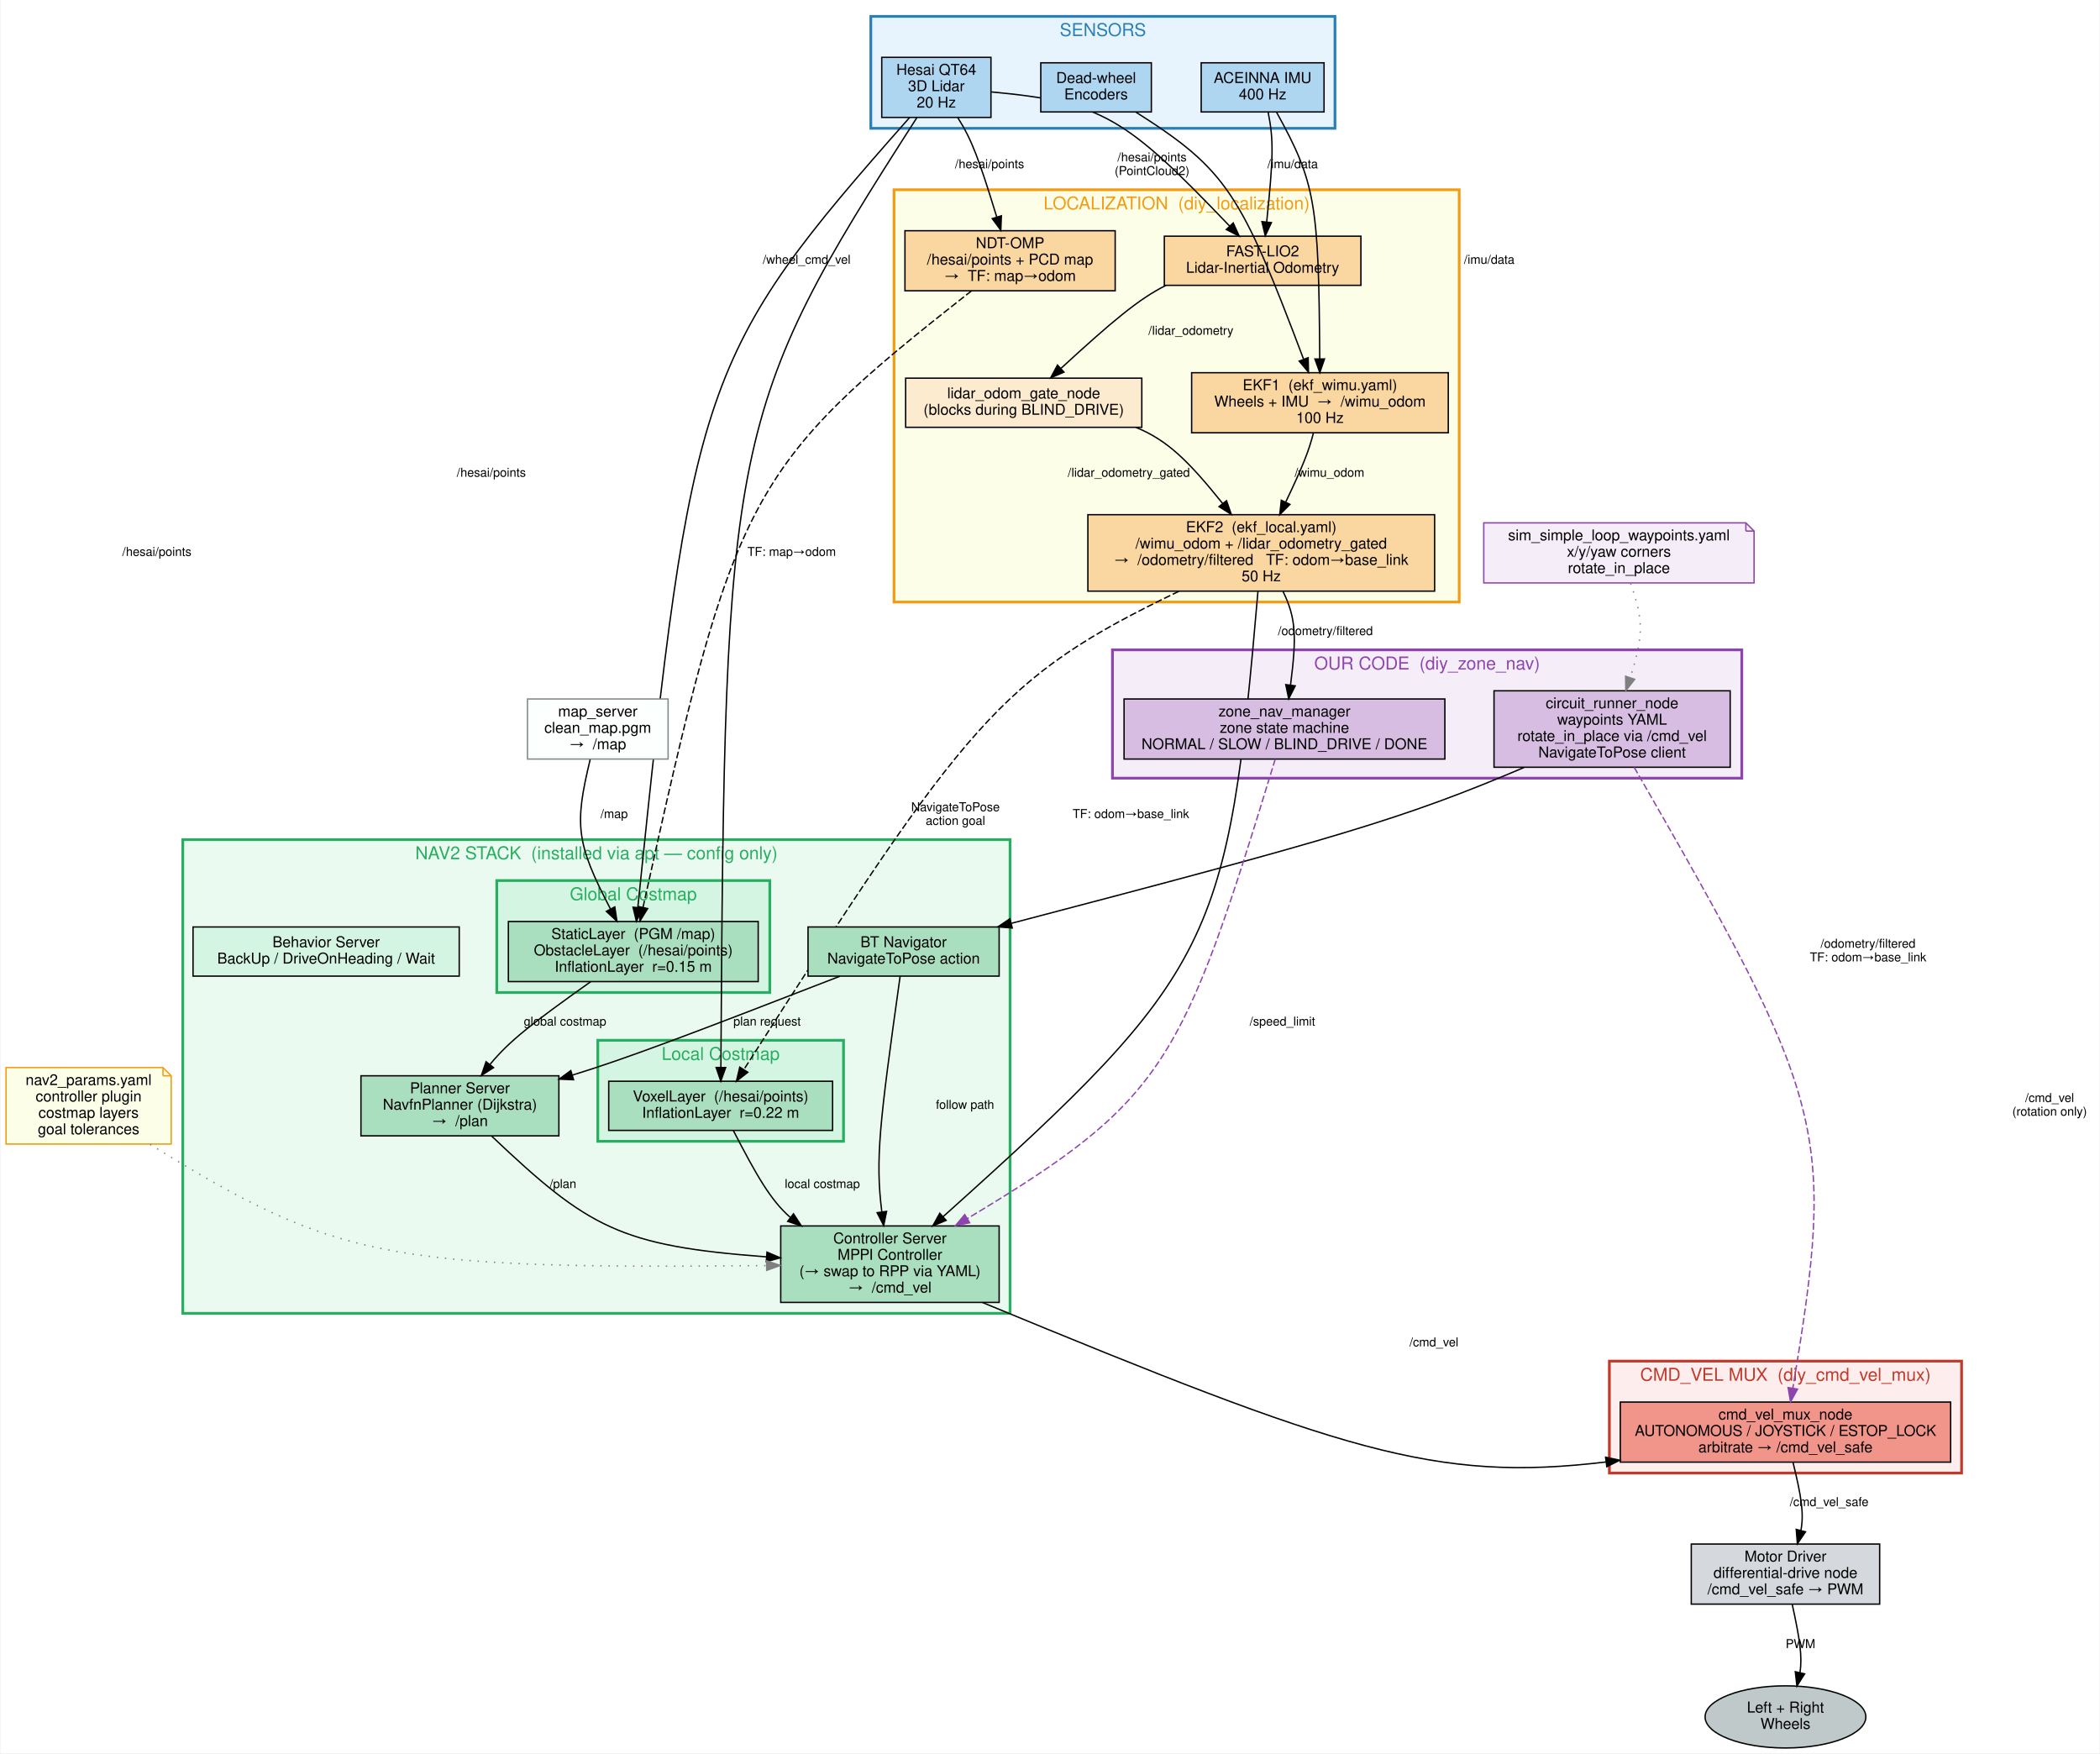
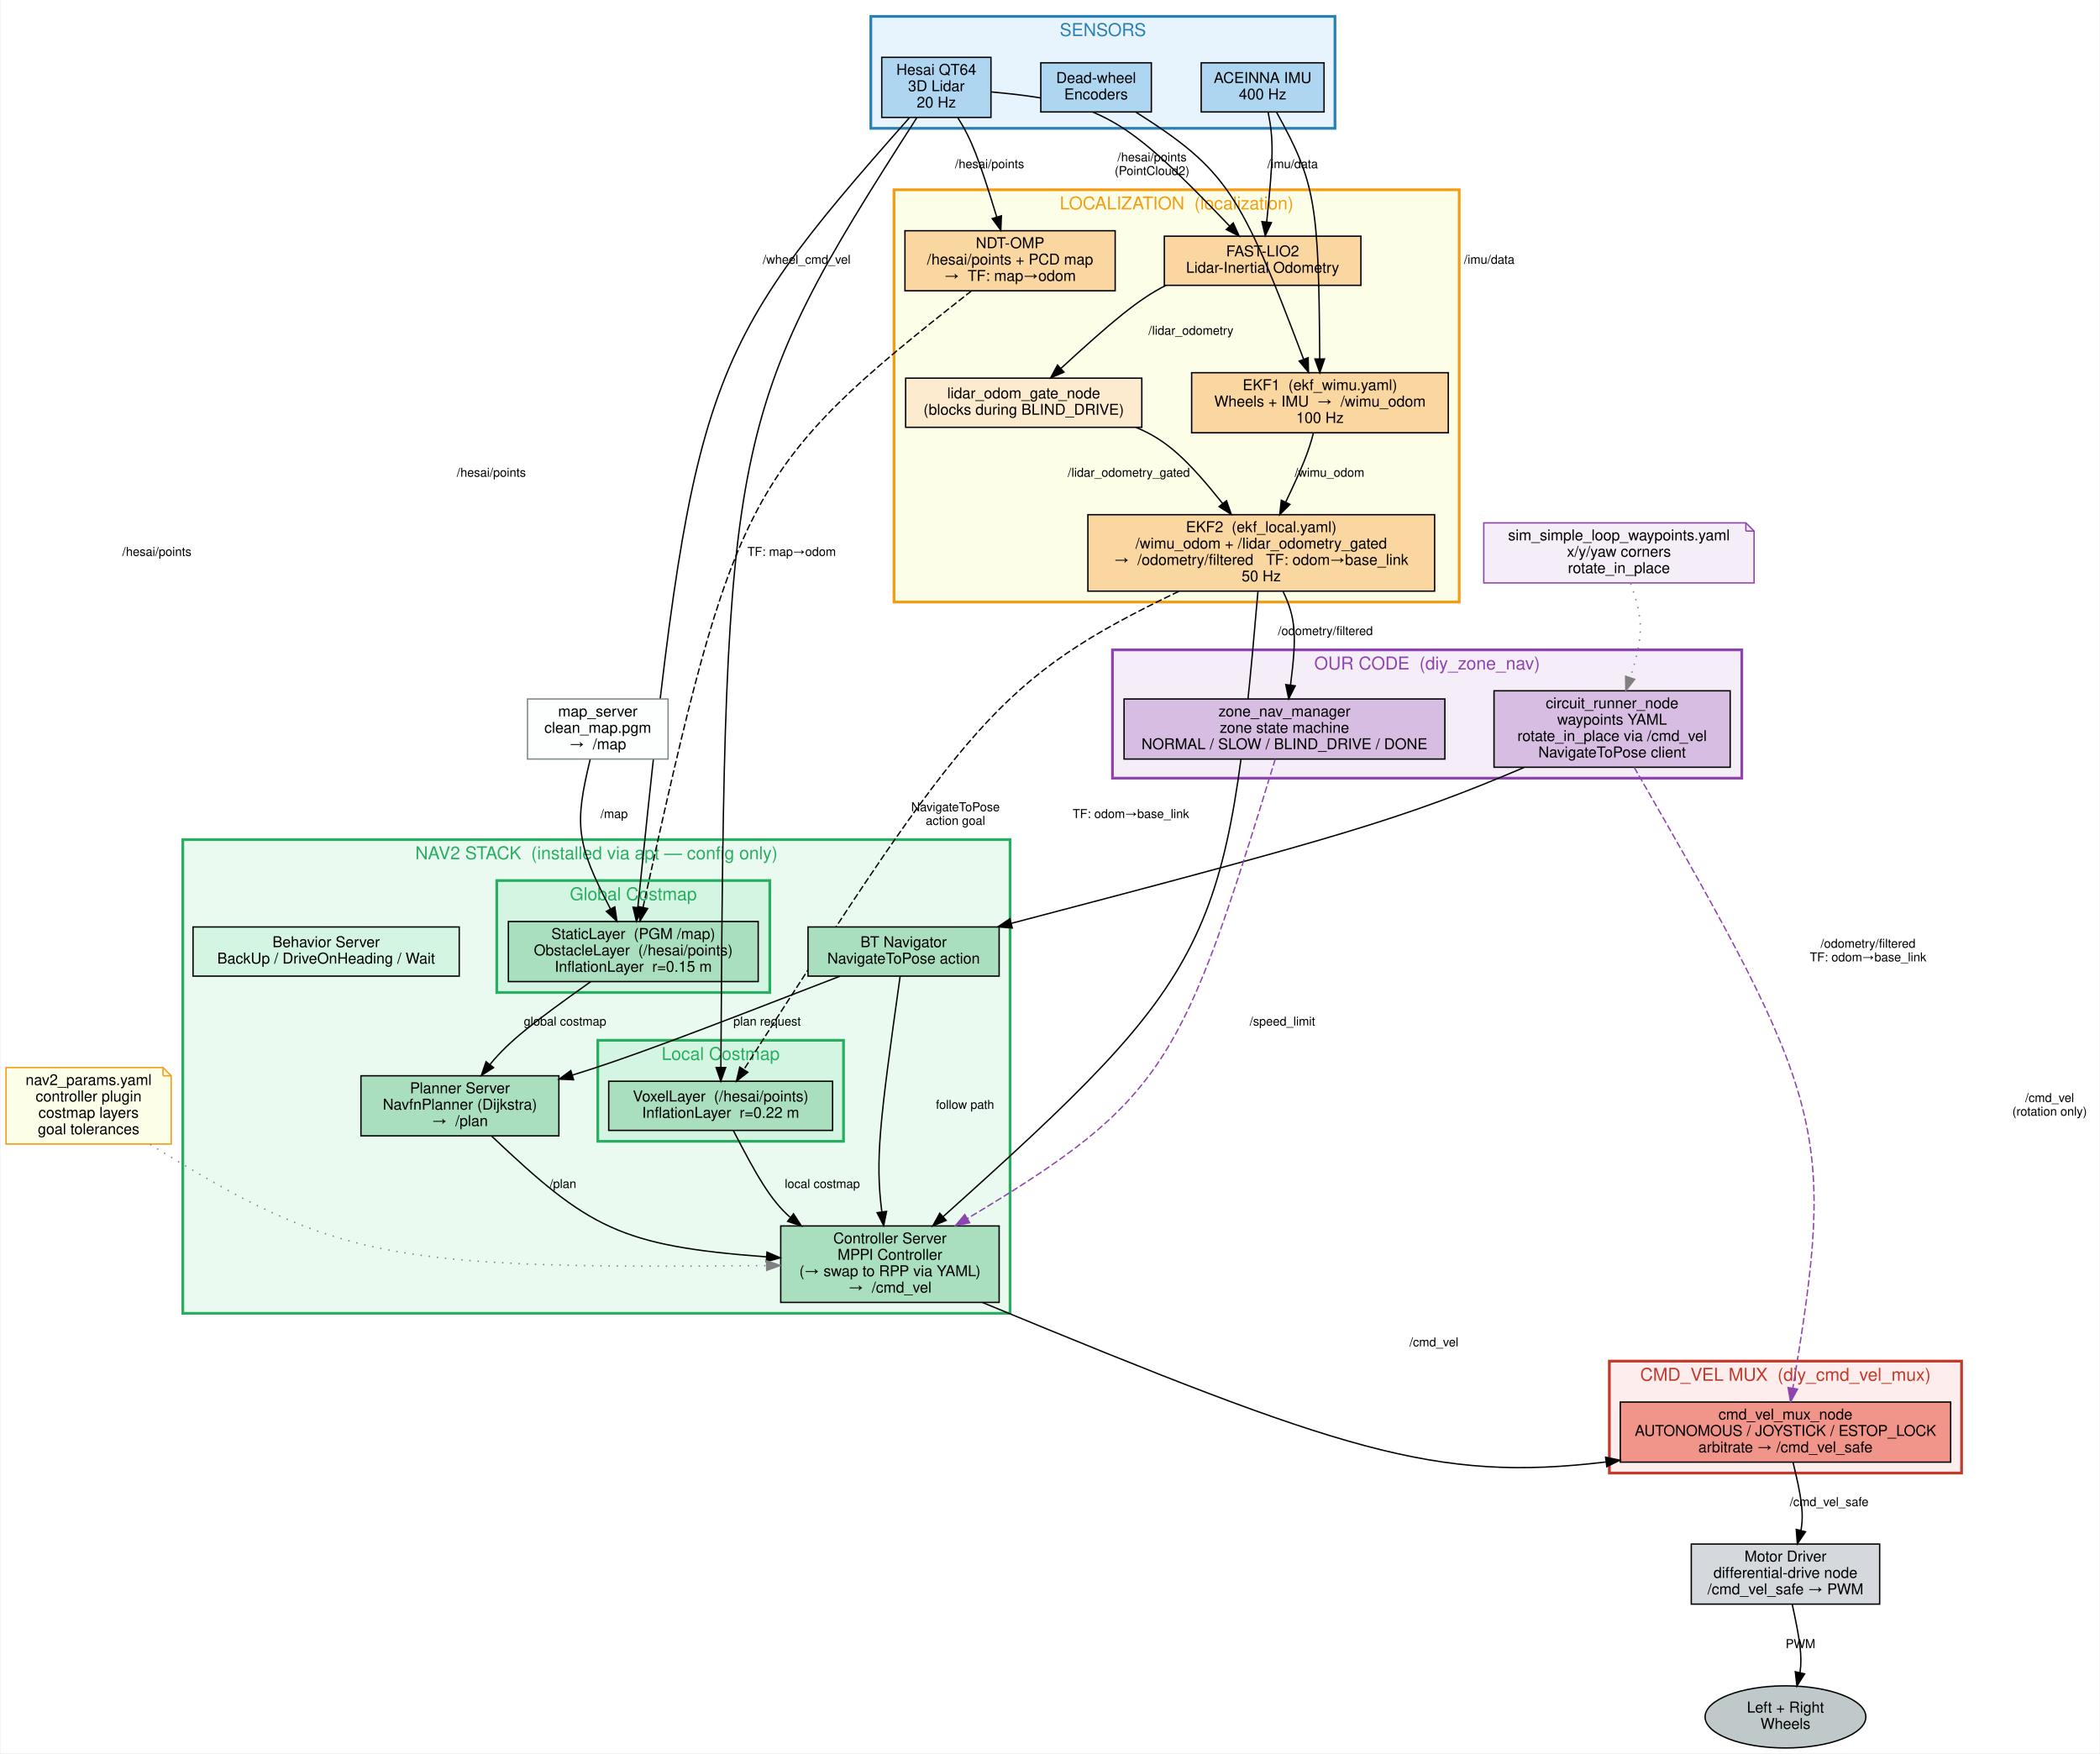
<svg xmlns="http://www.w3.org/2000/svg" width="1538pt" height="1284pt" viewBox="0.00 0.00 1537.50 1284.25">
  <g id="graph0" class="graph" transform="scale(1 1) rotate(0) translate(4 1280.25)">
    <polygon fill="white" stroke="transparent" points="-4,4 -4,-1280.25 1533.5,-1280.25 1533.5,4 -4,4" />
    <g id="clust1" class="cluster">
      <polygon fill="#e8f4fd" stroke="#2980b9" stroke-width="2" points="633.5,-1186.25 633.5,-1268.25 973.5,-1268.25 973.5,-1186.25 633.5,-1186.25" />
      <text text-anchor="middle" x="803.5" y="-1253.85" font-family="Helvetica,sans-Serif" font-size="13.00" fill="#2980b9">SENSORS</text>
    </g>
    <g id="clust2" class="cluster">
      <polygon fill="#fdfee8" stroke="#f39c12" stroke-width="2" points="650.5,-839.25 650.5,-1141.25 1064.5,-1141.25 1064.5,-839.25 650.5,-839.25" />
-       <text text-anchor="middle" x="857.5" y="-1126.85" font-family="Helvetica,sans-Serif" font-size="13.00" fill="#f39c12">LOCALIZATION  (diy_localization)</text>
+       <text text-anchor="middle" x="857.5" y="-1126.85" font-family="Helvetica,sans-Serif" font-size="13.00" fill="#f39c12">LOCALIZATION  (localization)</text>
    </g>
    <g id="clust3" class="cluster">
      <polygon fill="#eafaf1" stroke="#27ae60" stroke-width="2" points="129.5,-318.25 129.5,-665.25 735.5,-665.25 735.5,-318.25 129.5,-318.25" />
      <text text-anchor="middle" x="432.5" y="-650.85" font-family="Helvetica,sans-Serif" font-size="13.00" fill="#27ae60">NAV2 STACK  (installed via apt — config only)</text>
    </g>
    <g id="clust4" class="cluster">
      <polygon fill="#d5f5e3" stroke="#27ae60" stroke-width="2" points="359.5,-553.25 359.5,-635.25 559.5,-635.25 559.5,-553.25 359.5,-553.25" />
      <text text-anchor="middle" x="459.5" y="-620.85" font-family="Helvetica,sans-Serif" font-size="13.00" fill="#27ae60">Global Costmap</text>
    </g>
    <g id="clust5" class="cluster">
      <polygon fill="#d5f5e3" stroke="#27ae60" stroke-width="2" points="433.5,-444.25 433.5,-518.25 613.5,-518.25 613.5,-444.25 433.5,-444.25" />
      <text text-anchor="middle" x="523.5" y="-503.85" font-family="Helvetica,sans-Serif" font-size="13.00" fill="#27ae60">Local Costmap</text>
    </g>
    <g id="clust6" class="cluster">
      <polygon fill="#f5eef8" stroke="#8e44ad" stroke-width="2" points="810.5,-710.25 810.5,-804.25 1271.5,-804.25 1271.5,-710.25 810.5,-710.25" />
      <text text-anchor="middle" x="1041" y="-789.85" font-family="Helvetica,sans-Serif" font-size="13.00" fill="#8e44ad">OUR CODE  (diy_zone_nav)</text>
    </g>
    <g id="clust7" class="cluster">
      <polygon fill="#fdedec" stroke="#c0392b" stroke-width="2" points="1174.5,-201.25 1174.5,-283.25 1432.5,-283.25 1432.5,-201.25 1174.5,-201.25" />
      <text text-anchor="middle" x="1303.5" y="-268.85" font-family="Helvetica,sans-Serif" font-size="13.00" fill="#c0392b">CMD_VEL MUX  (diy_cmd_vel_mux)</text>
    </g>
    <g id="node1" class="node">
      <polygon fill="#aed6f1" stroke="black" points="721.5,-1238.25 641.5,-1238.25 641.5,-1194.25 721.5,-1194.25 721.5,-1238.25" />
      <text text-anchor="middle" x="681.5" y="-1225.45" font-family="Helvetica,sans-Serif" font-size="11.00">Hesai QT64</text>
      <text text-anchor="middle" x="681.5" y="-1213.45" font-family="Helvetica,sans-Serif" font-size="11.00">3D Lidar</text>
      <text text-anchor="middle" x="681.5" y="-1201.45" font-family="Helvetica,sans-Serif" font-size="11.00">20 Hz</text>
    </g>
    <g id="node4" class="node">
      <polygon fill="#fad7a0" stroke="black" points="992.5,-1107.25 848.5,-1107.25 848.5,-1071.25 992.5,-1071.25 992.5,-1107.25" />
      <text text-anchor="middle" x="920.5" y="-1092.45" font-family="Helvetica,sans-Serif" font-size="11.00">FAST-LIO2</text>
      <text text-anchor="middle" x="920.5" y="-1080.45" font-family="Helvetica,sans-Serif" font-size="11.00">Lidar-Inertial Odometry</text>
    </g>
    <g id="edge1" class="edge">
      <path fill="none" stroke="black" d="M721.58,-1212.94C802.96,-1205.36 819.75,-1194.65 896.25,-1114.73" />
      <polygon fill="black" stroke="black" points="898.97,-1116.95 903.34,-1107.3 893.9,-1112.11 898.97,-1116.95" />
      <text text-anchor="middle" x="839.5" y="-1162.05" font-family="Helvetica,sans-Serif" font-size="9.00">/hesai/points</text>
      <text text-anchor="middle" x="839.5" y="-1152.05" font-family="Helvetica,sans-Serif" font-size="9.00">(PointCloud2)</text>
    </g>
    <g id="node7" class="node">
      <polygon fill="#fad7a0" stroke="black" points="812.5,-1111.25 658.5,-1111.25 658.5,-1067.25 812.5,-1067.25 812.5,-1111.25" />
      <text text-anchor="middle" x="735.5" y="-1098.45" font-family="Helvetica,sans-Serif" font-size="11.00">NDT-OMP</text>
      <text text-anchor="middle" x="735.5" y="-1086.45" font-family="Helvetica,sans-Serif" font-size="11.00">/hesai/points + PCD map</text>
      <text text-anchor="middle" x="735.5" y="-1074.45" font-family="Helvetica,sans-Serif" font-size="11.00">→  TF: map→odom</text>
    </g>
    <g id="edge8" class="edge">
      <path fill="none" stroke="black" d="M697.18,-1194.07C707.37,-1178.14 712.69,-1163.78 725.72,-1121.38" />
      <polygon fill="black" stroke="black" points="729.14,-1122.17 728.72,-1111.58 722.44,-1120.12 729.14,-1122.17" />
      <text text-anchor="middle" x="720.5" y="-1157.05" font-family="Helvetica,sans-Serif" font-size="9.00">/hesai/points</text>
    </g>
    <g id="node9" class="node">
      <polygon fill="#a9dfbf" stroke="black" points="551,-605.25 368,-605.25 368,-561.25 551,-561.25 551,-605.25" />
      <text text-anchor="middle" x="459.5" y="-592.45" font-family="Helvetica,sans-Serif" font-size="11.00">StaticLayer  (PGM /map)</text>
      <text text-anchor="middle" x="459.5" y="-580.45" font-family="Helvetica,sans-Serif" font-size="11.00">ObstacleLayer  (/hesai/points)</text>
      <text text-anchor="middle" x="459.5" y="-568.45" font-family="Helvetica,sans-Serif" font-size="11.00">InflationLayer  r=0.15 m</text>
    </g>
    <g id="edge11" class="edge">
      <path fill="none" stroke="black" d="M661.96,-1194.23C507.98,-1020.29 502.36,-1000.66 462.8,-615.48" />
      <polygon fill="black" stroke="black" points="466.28,-615.03 461.77,-605.44 459.31,-615.74 466.28,-615.03" />
      <text text-anchor="middle" x="355.5" y="-931.05" font-family="Helvetica,sans-Serif" font-size="9.00">/hesai/points</text>
    </g>
    <g id="node10" class="node">
      <polygon fill="#a9dfbf" stroke="black" points="605.5,-488.25 441.5,-488.25 441.5,-452.25 605.5,-452.25 605.5,-488.25" />
      <text text-anchor="middle" x="523.5" y="-473.45" font-family="Helvetica,sans-Serif" font-size="11.00">VoxelLayer  (/hesai/points)</text>
      <text text-anchor="middle" x="523.5" y="-461.45" font-family="Helvetica,sans-Serif" font-size="11.00">InflationLayer  r=0.22 m</text>
    </g>
    <g id="edge12" class="edge">
      <path fill="none" stroke="black" d="M667.21,-1194.04C529.34,-979.32 526.54,-960.18 523.67,-498.6" />
      <polygon fill="black" stroke="black" points="527.17,-498.29 523.61,-488.31 520.17,-498.33 527.17,-498.29" />
      <text text-anchor="middle" x="110.5" y="-873.05" font-family="Helvetica,sans-Serif" font-size="9.00">/hesai/points</text>
    </g>
    <g id="node2" class="node">
      <polygon fill="#aed6f1" stroke="black" points="965.5,-1234.25 875.5,-1234.25 875.5,-1198.25 965.5,-1198.25 965.5,-1234.25" />
      <text text-anchor="middle" x="920.5" y="-1219.45" font-family="Helvetica,sans-Serif" font-size="11.00">ACEINNA IMU</text>
      <text text-anchor="middle" x="920.5" y="-1207.45" font-family="Helvetica,sans-Serif" font-size="11.00">400 Hz</text>
    </g>
    <g id="edge2" class="edge">
      <path fill="none" stroke="black" d="M924.5,-1198.25C928.69,-1177.38 928.35,-1165.12 923.47,-1117.59" />
      <polygon fill="black" stroke="black" points="926.95,-1117.18 922.43,-1107.6 919.98,-1117.91 926.95,-1117.18" />
      <text text-anchor="middle" x="942.5" y="-1157.05" font-family="Helvetica,sans-Serif" font-size="9.00">/imu/data</text>
    </g>
    <g id="node5" class="node">
      <polygon fill="#fad7a0" stroke="black" points="1056.5,-1007.25 868.5,-1007.25 868.5,-963.25 1056.5,-963.25 1056.5,-1007.25" />
      <text text-anchor="middle" x="962.5" y="-994.45" font-family="Helvetica,sans-Serif" font-size="11.00">EKF1  (ekf_wimu.yaml)</text>
      <text text-anchor="middle" x="962.5" y="-982.45" font-family="Helvetica,sans-Serif" font-size="11.00">Wheels + IMU  →  /wimu_odom</text>
      <text text-anchor="middle" x="962.5" y="-970.45" font-family="Helvetica,sans-Serif" font-size="11.00">100 Hz</text>
    </g>
    <g id="edge3" class="edge">
      <path fill="none" stroke="black" d="M930.65,-1198.15C959.26,-1146.38 961.62,-1131.29 962.33,-1017.51" />
      <polygon fill="black" stroke="black" points="965.83,-1017.32 962.39,-1007.3 958.83,-1017.28 965.83,-1017.32" />
      <text text-anchor="middle" x="1086.5" y="-1087.05" font-family="Helvetica,sans-Serif" font-size="9.00">/imu/data</text>
    </g>
    <g id="node3" class="node">
      <polygon fill="#aed6f1" stroke="black" points="839,-1234.25 758,-1234.25 758,-1198.25 839,-1198.25 839,-1234.25" />
      <text text-anchor="middle" x="798.5" y="-1219.45" font-family="Helvetica,sans-Serif" font-size="11.00">Dead-wheel</text>
      <text text-anchor="middle" x="798.5" y="-1207.45" font-family="Helvetica,sans-Serif" font-size="11.00">Encoders</text>
    </g>
    <g id="edge4" class="edge">
      <path fill="none" stroke="black" d="M827.62,-1198.15C894.31,-1155.82 904.56,-1138.76 950.44,-1017.33" />
      <polygon fill="black" stroke="black" points="953.84,-1018.21 954.1,-1007.62 947.29,-1015.74 953.84,-1018.21" />
      <text text-anchor="middle" x="586.5" y="-1087.05" font-family="Helvetica,sans-Serif" font-size="9.00">/wheel_cmd_vel</text>
    </g>
    <g id="node8" class="node">
      <polygon fill="#fdebd0" stroke="black" points="832,-1003.25 659,-1003.25 659,-967.25 832,-967.25 832,-1003.25" />
      <text text-anchor="middle" x="745.5" y="-988.45" font-family="Helvetica,sans-Serif" font-size="11.00">lidar_odom_gate_node</text>
      <text text-anchor="middle" x="745.5" y="-976.45" font-family="Helvetica,sans-Serif" font-size="11.00">(blocks during BLIND_DRIVE)</text>
    </g>
    <g id="edge5" class="edge">
      <path fill="none" stroke="black" d="M849.67,-1071.21C829.78,-1061.33 809.94,-1044.52 772.88,-1010.52" />
      <polygon fill="black" stroke="black" points="774.97,-1007.68 765.24,-1003.49 770.23,-1012.84 774.97,-1007.68" />
      <text text-anchor="middle" x="868" y="-1035.05" font-family="Helvetica,sans-Serif" font-size="9.00">/lidar_odometry</text>
    </g>
    <g id="node6" class="node">
      <polygon fill="#fad7a0" stroke="black" points="1046.5,-903.25 792.5,-903.25 792.5,-847.25 1046.5,-847.25 1046.5,-903.25" />
      <text text-anchor="middle" x="919.5" y="-890.45" font-family="Helvetica,sans-Serif" font-size="11.00">EKF2  (ekf_local.yaml)</text>
      <text text-anchor="middle" x="919.5" y="-878.45" font-family="Helvetica,sans-Serif" font-size="11.00">/wimu_odom + /lidar_odometry_gated</text>
      <text text-anchor="middle" x="919.5" y="-866.45" font-family="Helvetica,sans-Serif" font-size="11.00">→  /odometry/filtered   TF: odom→base_link</text>
      <text text-anchor="middle" x="919.5" y="-854.45" font-family="Helvetica,sans-Serif" font-size="11.00">50 Hz</text>
    </g>
    <g id="edge7" class="edge">
      <path fill="none" stroke="black" d="M957.74,-963.2C954.3,-949.61 949.83,-938.59 937.37,-912.37" />
      <polygon fill="black" stroke="black" points="940.51,-910.81 933.04,-903.3 934.19,-913.83 940.51,-910.81" />
      <text text-anchor="middle" x="969.5" y="-931.05" font-family="Helvetica,sans-Serif" font-size="9.00">/wimu_odom</text>
    </g>
    <g id="edge14" class="edge">
      <path fill="none" stroke="black" stroke-dasharray="5,2" d="M859.13,-847.11C727.35,-783.86 703.6,-751.45 540.65,-497.05" />
      <polygon fill="black" stroke="black" points="543.39,-494.83 535.05,-488.29 537.49,-498.6 543.39,-494.83" />
      <text text-anchor="middle" x="824" y="-681.05" font-family="Helvetica,sans-Serif" font-size="9.00">TF: odom→base_link</text>
    </g>
    <g id="node12" class="node">
      <polygon fill="#a9dfbf" stroke="black" points="727.5,-382.25 567.5,-382.25 567.5,-326.25 727.5,-326.25 727.5,-382.25" />
      <text text-anchor="middle" x="647.5" y="-369.45" font-family="Helvetica,sans-Serif" font-size="11.00">Controller Server</text>
      <text text-anchor="middle" x="647.5" y="-357.45" font-family="Helvetica,sans-Serif" font-size="11.00">MPPI Controller</text>
      <text text-anchor="middle" x="647.5" y="-345.45" font-family="Helvetica,sans-Serif" font-size="11.00">(→ swap to RPP via YAML)</text>
      <text text-anchor="middle" x="647.5" y="-333.45" font-family="Helvetica,sans-Serif" font-size="11.00">→  /cmd_vel</text>
    </g>
    <g id="edge13" class="edge">
      <path fill="none" stroke="black" d="M917.08,-847.05C894.86,-589.51 886.76,-568.6 686.4,-389.02" />
      <polygon fill="black" stroke="black" points="688.67,-386.35 678.88,-382.28 684,-391.56 688.67,-386.35" />
      <text text-anchor="middle" x="1364" y="-586.05" font-family="Helvetica,sans-Serif" font-size="9.00">/odometry/filtered</text>
      <text text-anchor="middle" x="1364" y="-576.05" font-family="Helvetica,sans-Serif" font-size="9.00">TF: odom→base_link</text>
    </g>
    <g id="node16" class="node">
      <polygon fill="#d7bde2" stroke="black" points="1054,-768.25 819,-768.25 819,-724.25 1054,-724.25 1054,-768.25" />
      <text text-anchor="middle" x="936.5" y="-755.45" font-family="Helvetica,sans-Serif" font-size="11.00">zone_nav_manager</text>
      <text text-anchor="middle" x="936.5" y="-743.45" font-family="Helvetica,sans-Serif" font-size="11.00">zone state machine</text>
      <text text-anchor="middle" x="936.5" y="-731.45" font-family="Helvetica,sans-Serif" font-size="11.00">NORMAL / SLOW / BLIND_DRIVE / DONE</text>
    </g>
    <g id="edge23" class="edge">
      <path fill="none" stroke="black" d="M935.44,-847.07C944.91,-827.61 945.51,-814.21 940.95,-778.53" />
      <polygon fill="black" stroke="black" points="944.39,-777.87 939.61,-768.42 937.45,-778.79 944.39,-777.87" />
      <text text-anchor="middle" x="966.5" y="-815.05" font-family="Helvetica,sans-Serif" font-size="9.00">/odometry/filtered</text>
    </g>
    <g id="edge9" class="edge">
      <path fill="none" stroke="black" stroke-dasharray="5,2" d="M707.25,-1067.19C542.3,-937.85 533.37,-918.01 466.64,-615.67" />
      <polygon fill="black" stroke="black" points="470.02,-614.73 464.45,-605.72 463.18,-616.24 470.02,-614.73" />
      <text text-anchor="middle" x="575.5" y="-873.05" font-family="Helvetica,sans-Serif" font-size="9.00">TF: map→odom</text>
    </g>
    <g id="edge6" class="edge">
      <path fill="none" stroke="black" d="M827.68,-967.22C850.57,-957.87 865.92,-942.96 891.25,-911.41" />
      <polygon fill="black" stroke="black" points="894.05,-913.5 897.54,-903.5 888.57,-909.15 894.05,-913.5" />
      <text text-anchor="middle" x="822.5" y="-931.05" font-family="Helvetica,sans-Serif" font-size="9.00">/lidar_odometry_gated</text>
    </g>
    <g id="node11" class="node">
      <polygon fill="#a9dfbf" stroke="black" points="405,-492.25 260,-492.25 260,-448.25 405,-448.25 405,-492.25" />
      <text text-anchor="middle" x="332.5" y="-479.45" font-family="Helvetica,sans-Serif" font-size="11.00">Planner Server</text>
      <text text-anchor="middle" x="332.5" y="-467.45" font-family="Helvetica,sans-Serif" font-size="11.00">NavfnPlanner (Dijkstra)</text>
      <text text-anchor="middle" x="332.5" y="-455.45" font-family="Helvetica,sans-Serif" font-size="11.00">→  /plan</text>
    </g>
    <g id="edge15" class="edge">
      <path fill="none" stroke="black" d="M428.3,-561.18C384.53,-530.06 368.73,-517.7 354.66,-500.73" />
      <polygon fill="black" stroke="black" points="357.15,-498.23 348.22,-492.52 351.64,-502.55 357.15,-498.23" />
      <text text-anchor="middle" x="409.5" y="-529.05" font-family="Helvetica,sans-Serif" font-size="9.00">global costmap</text>
    </g>
    <g id="edge16" class="edge">
      <path fill="none" stroke="black" d="M532.74,-452.24C549.97,-418.89 560.17,-401.13 574.3,-388.7" />
      <polygon fill="black" stroke="black" points="576.85,-391.16 582.63,-382.28 572.58,-385.61 576.85,-391.16" />
      <text text-anchor="middle" x="598" y="-410.05" font-family="Helvetica,sans-Serif" font-size="9.00">local costmap</text>
    </g>
    <g id="edge17" class="edge">
      <path fill="none" stroke="black" d="M355.77,-448.03C426.7,-380.87 449.63,-367.64 556.86,-359.63" />
      <polygon fill="black" stroke="black" points="557.43,-363.1 567.15,-358.9 556.93,-356.12 557.43,-363.1" />
      <text text-anchor="middle" x="408" y="-410.05" font-family="Helvetica,sans-Serif" font-size="9.00">/plan</text>
    </g>
    <g id="node17" class="node">
      <polygon fill="#f1948a" stroke="black" points="1424.5,-253.25 1182.5,-253.25 1182.5,-209.25 1424.5,-209.25 1424.5,-253.25" />
      <text text-anchor="middle" x="1303.5" y="-240.45" font-family="Helvetica,sans-Serif" font-size="11.00">cmd_vel_mux_node</text>
      <text text-anchor="middle" x="1303.5" y="-228.45" font-family="Helvetica,sans-Serif" font-size="11.00">AUTONOMOUS / JOYSTICK / ESTOP_LOCK</text>
      <text text-anchor="middle" x="1303.5" y="-216.45" font-family="Helvetica,sans-Serif" font-size="11.00">arbitrate → /cmd_vel_safe</text>
    </g>
    <g id="edge24" class="edge">
      <path fill="none" stroke="black" d="M715.3,-326.18C978.7,-217.37 1046.52,-194.28 1172.16,-209.39" />
      <polygon fill="black" stroke="black" points="1171.74,-212.87 1182.1,-210.65 1172.62,-205.92 1171.74,-212.87" />
      <text text-anchor="middle" x="1046" y="-294.05" font-family="Helvetica,sans-Serif" font-size="9.00">/cmd_vel</text>
    </g>
    <g id="node13" class="node">
      <polygon fill="#a9dfbf" stroke="black" points="727.5,-601.25 587.5,-601.25 587.5,-565.25 727.5,-565.25 727.5,-601.25" />
      <text text-anchor="middle" x="657.5" y="-586.45" font-family="Helvetica,sans-Serif" font-size="11.00">BT Navigator</text>
      <text text-anchor="middle" x="657.5" y="-574.45" font-family="Helvetica,sans-Serif" font-size="11.00">NavigateToPose action</text>
    </g>
    <g id="edge18" class="edge">
      <path fill="none" stroke="black" d="M610.87,-565.17C499.76,-522.09 455.24,-505.18 414.83,-492.72" />
      <polygon fill="black" stroke="black" points="415.75,-489.34 405.16,-489.8 413.72,-496.04 415.75,-489.34" />
      <text text-anchor="middle" x="557.5" y="-529.05" font-family="Helvetica,sans-Serif" font-size="9.00">plan request</text>
    </g>
    <g id="edge19" class="edge">
      <path fill="none" stroke="black" d="M654.96,-565.13C639.82,-456.97 636.73,-431.27 641.54,-392.69" />
      <polygon fill="black" stroke="black" points="645.04,-392.92 642.93,-382.54 638.11,-391.97 645.04,-392.92" />
      <text text-anchor="middle" x="702.5" y="-468.05" font-family="Helvetica,sans-Serif" font-size="9.00">follow path</text>
    </g>
    <g id="node14" class="node">
      <polygon fill="#d5f5e3" stroke="black" points="332,-601.25 137,-601.25 137,-565.25 332,-565.25 332,-601.25" />
      <text text-anchor="middle" x="234.5" y="-586.45" font-family="Helvetica,sans-Serif" font-size="11.00">Behavior Server</text>
      <text text-anchor="middle" x="234.5" y="-574.45" font-family="Helvetica,sans-Serif" font-size="11.00">BackUp / DriveOnHeading / Wait</text>
    </g>
    <g id="node15" class="node">
      <polygon fill="#d7bde2" stroke="black" points="1263,-774.25 1090,-774.25 1090,-718.25 1263,-718.25 1263,-774.25" />
      <text text-anchor="middle" x="1176.5" y="-761.45" font-family="Helvetica,sans-Serif" font-size="11.00">circuit_runner_node</text>
      <text text-anchor="middle" x="1176.5" y="-749.45" font-family="Helvetica,sans-Serif" font-size="11.00">waypoints YAML</text>
      <text text-anchor="middle" x="1176.5" y="-737.45" font-family="Helvetica,sans-Serif" font-size="11.00">rotate_in_place via /cmd_vel</text>
      <text text-anchor="middle" x="1176.5" y="-725.45" font-family="Helvetica,sans-Serif" font-size="11.00">NavigateToPose client</text>
    </g>
    <g id="edge20" class="edge">
      <path fill="none" stroke="black" d="M1112.14,-718.15C1024.04,-680.62 974.61,-666.35 736.57,-603.95" />
      <polygon fill="black" stroke="black" points="737.12,-600.48 726.56,-601.33 735.34,-607.25 737.12,-600.48" />
      <text text-anchor="middle" x="695.5" y="-686.05" font-family="Helvetica,sans-Serif" font-size="9.00">NavigateToPose</text>
      <text text-anchor="middle" x="695.5" y="-676.05" font-family="Helvetica,sans-Serif" font-size="9.00">action goal</text>
    </g>
    <g id="edge21" class="edge">
      <path fill="none" stroke="#8e44ad" stroke-dasharray="5,2" d="M1192.67,-718.22C1334.28,-472.45 1340.4,-453.18 1308.91,-263.49" />
      <polygon fill="#8e44ad" stroke="#8e44ad" points="1312.33,-262.73 1307.23,-253.44 1305.42,-263.88 1312.33,-262.73" />
      <text text-anchor="middle" x="1497" y="-473.05" font-family="Helvetica,sans-Serif" font-size="9.00">/cmd_vel</text>
      <text text-anchor="middle" x="1497" y="-463.05" font-family="Helvetica,sans-Serif" font-size="9.00">(rotation only)</text>
    </g>
    <g id="edge22" class="edge">
      <path fill="none" stroke="#8e44ad" stroke-dasharray="5,2" d="M929.76,-724.21C861.44,-500.85 849.81,-474.84 704.36,-387.75" />
      <polygon fill="#8e44ad" stroke="#8e44ad" points="705.89,-384.58 695.5,-382.47 702.3,-390.6 705.89,-384.58" />
      <text text-anchor="middle" x="935" y="-529.05" font-family="Helvetica,sans-Serif" font-size="9.00">/speed_limit</text>
    </g>
    <g id="node18" class="node">
      <polygon fill="#d5d8dc" stroke="black" points="1372.5,-149.25 1234.5,-149.25 1234.5,-105.25 1372.5,-105.25 1372.5,-149.25" />
      <text text-anchor="middle" x="1303.5" y="-136.45" font-family="Helvetica,sans-Serif" font-size="11.00">Motor Driver</text>
      <text text-anchor="middle" x="1303.5" y="-124.45" font-family="Helvetica,sans-Serif" font-size="11.00">differential-drive node</text>
      <text text-anchor="middle" x="1303.5" y="-112.45" font-family="Helvetica,sans-Serif" font-size="11.00">/cmd_vel_safe → PWM</text>
    </g>
    <g id="edge25" class="edge">
      <path fill="none" stroke="black" d="M1309.01,-209.18C1315.19,-183.76 1317.13,-171.71 1314.82,-159.26" />
      <polygon fill="black" stroke="black" points="1318.16,-158.2 1312.22,-149.43 1311.39,-159.99 1318.16,-158.2" />
      <text text-anchor="middle" x="1335.5" y="-177.05" font-family="Helvetica,sans-Serif" font-size="9.00">/cmd_vel_safe</text>
    </g>
    <g id="node19" class="node">
      <ellipse fill="#bfc9ca" stroke="black" cx="1303.5" cy="-22.63" rx="58.88" ry="22.76" />
      <text text-anchor="middle" x="1303.5" y="-25.83" font-family="Helvetica,sans-Serif" font-size="11.00">Left + Right</text>
      <text text-anchor="middle" x="1303.5" y="-13.83" font-family="Helvetica,sans-Serif" font-size="11.00">Wheels</text>
    </g>
    <g id="edge26" class="edge">
      <path fill="none" stroke="black" d="M1308.44,-105.12C1314.04,-79.42 1315.94,-66.97 1314.13,-54.98" />
      <polygon fill="black" stroke="black" points="1317.53,-54.17 1311.88,-45.21 1310.71,-55.74 1317.53,-54.17" />
      <text text-anchor="middle" x="1314.5" y="-73.05" font-family="Helvetica,sans-Serif" font-size="9.00">PWM</text>
    </g>
    <g id="node20" class="node">
      <polygon fill="#fdfefe" stroke="#7f8c8d" points="485,-768.25 382,-768.25 382,-724.25 485,-724.25 485,-768.25" />
      <text text-anchor="middle" x="433.5" y="-755.45" font-family="Helvetica,sans-Serif" font-size="11.00">map_server</text>
      <text text-anchor="middle" x="433.5" y="-743.45" font-family="Helvetica,sans-Serif" font-size="11.00">clean_map.pgm</text>
      <text text-anchor="middle" x="433.5" y="-731.45" font-family="Helvetica,sans-Serif" font-size="11.00">→  /map</text>
    </g>
    <g id="edge10" class="edge">
      <path fill="none" stroke="black" d="M427.91,-723.9C416.33,-676 417.56,-662.76 442.73,-614.55" />
      <polygon fill="black" stroke="black" points="445.95,-615.95 447.53,-605.47 439.76,-612.68 445.95,-615.95" />
      <text text-anchor="middle" x="445.5" y="-681.05" font-family="Helvetica,sans-Serif" font-size="9.00">/map</text>
    </g>
    <g id="node21" class="node">
      <polygon fill="#fdfee8" stroke="#f39c12" points="115,-498.25 0,-498.25 0,-442.25 121,-442.25 121,-492.25 115,-498.25" />
      <polyline fill="none" stroke="#f39c12" points="115,-498.25 115,-492.25 " />
      <polyline fill="none" stroke="#f39c12" points="121,-492.25 115,-492.25 " />
      <text text-anchor="middle" x="60.5" y="-485.45" font-family="Helvetica,sans-Serif" font-size="11.00">nav2_params.yaml</text>
      <text text-anchor="middle" x="60.5" y="-473.45" font-family="Helvetica,sans-Serif" font-size="11.00">controller plugin</text>
      <text text-anchor="middle" x="60.5" y="-461.45" font-family="Helvetica,sans-Serif" font-size="11.00">costmap layers</text>
      <text text-anchor="middle" x="60.5" y="-449.45" font-family="Helvetica,sans-Serif" font-size="11.00">goal tolerances</text>
    </g>
    <g id="edge27" class="edge">
      <path fill="none" stroke="gray" stroke-dasharray="1,5" d="M105.56,-442.01C241.42,-357.88 279.17,-350.55 556.78,-353.22" />
      <polygon fill="gray" stroke="gray" points="557.15,-356.72 567.18,-353.32 557.22,-349.72 557.15,-356.72" />
    </g>
    <g id="node22" class="node">
      <polygon fill="#f5eef8" stroke="#8e44ad" points="1274.5,-897.25 1082.5,-897.25 1082.5,-853.25 1280.5,-853.25 1280.5,-891.25 1274.5,-897.25" />
      <polyline fill="none" stroke="#8e44ad" points="1274.5,-897.25 1274.5,-891.25 " />
      <polyline fill="none" stroke="#8e44ad" points="1280.5,-891.25 1274.5,-891.25 " />
      <text text-anchor="middle" x="1181.5" y="-884.45" font-family="Helvetica,sans-Serif" font-size="11.00">sim_simple_loop_waypoints.yaml</text>
      <text text-anchor="middle" x="1181.5" y="-872.45" font-family="Helvetica,sans-Serif" font-size="11.00">x/y/yaw corners</text>
      <text text-anchor="middle" x="1181.5" y="-860.45" font-family="Helvetica,sans-Serif" font-size="11.00">rotate_in_place</text>
    </g>
    <g id="edge28" class="edge">
      <path fill="none" stroke="gray" stroke-dasharray="1,5" d="M1190.05,-852.85C1199.42,-826.68 1199.76,-814.71 1189.78,-783.97" />
      <polygon fill="gray" stroke="gray" points="1193.03,-782.66 1186.53,-774.29 1186.4,-784.89 1193.03,-782.66" />
    </g>
  </g>
</svg>
